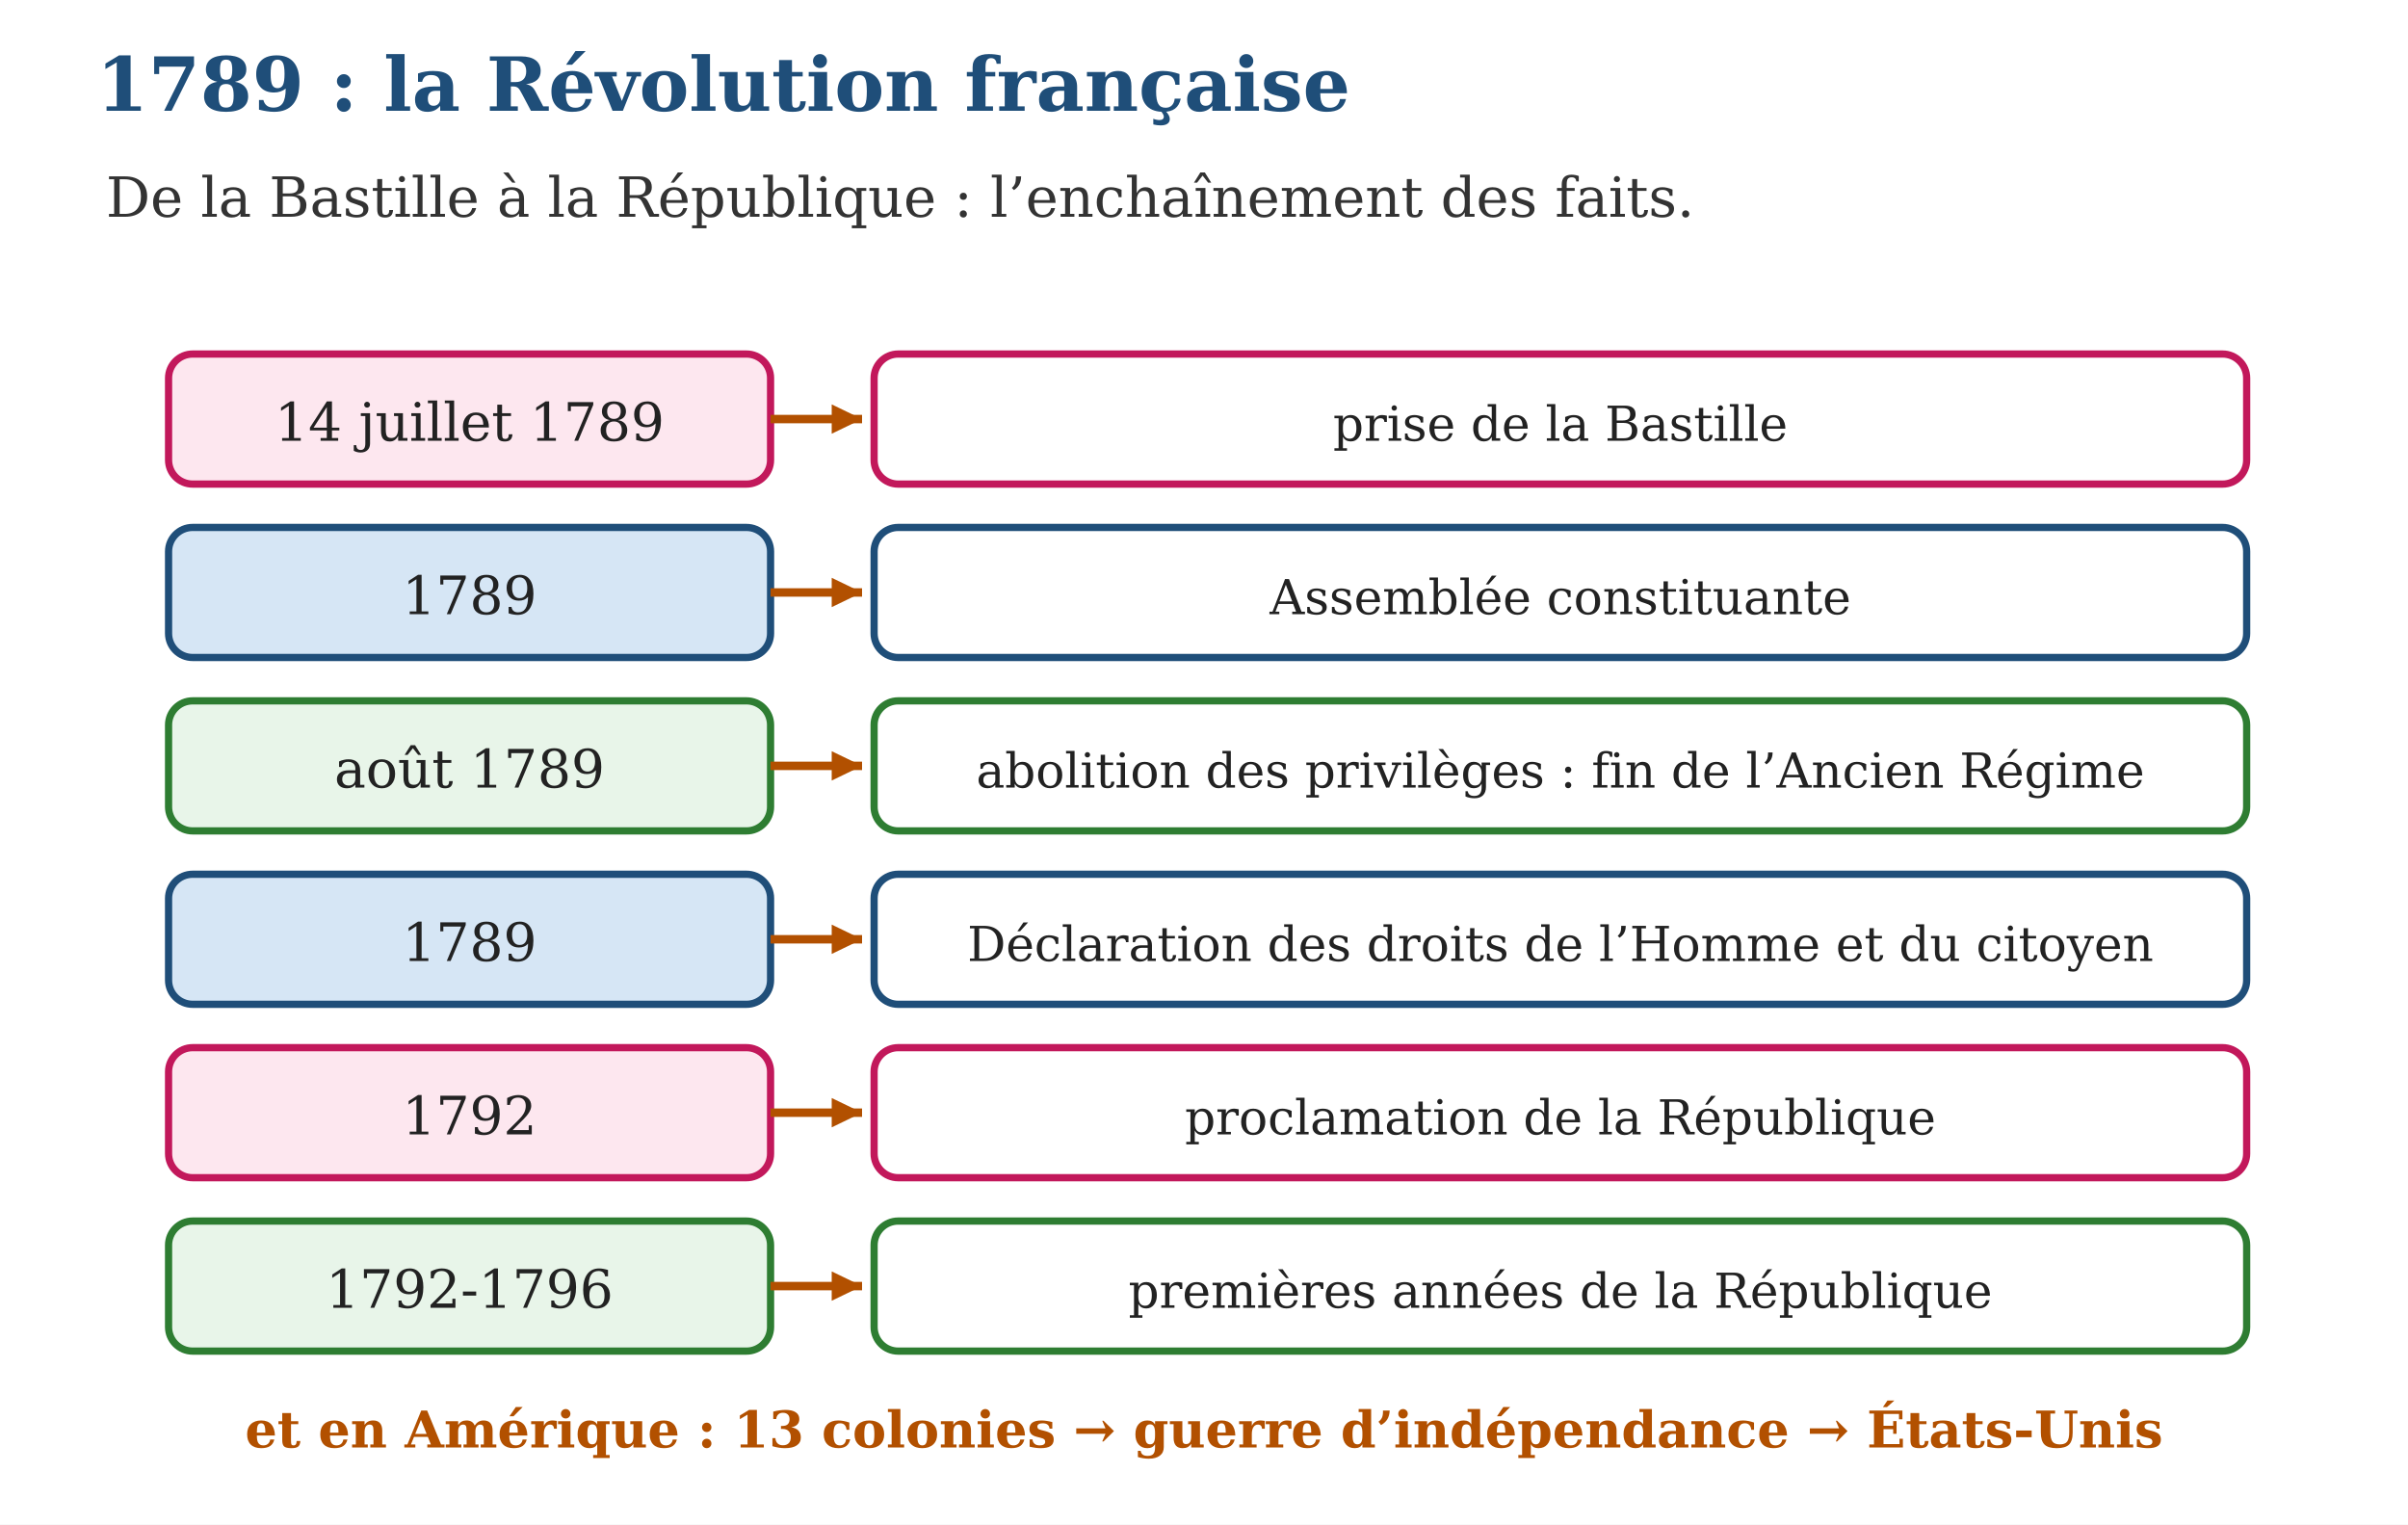
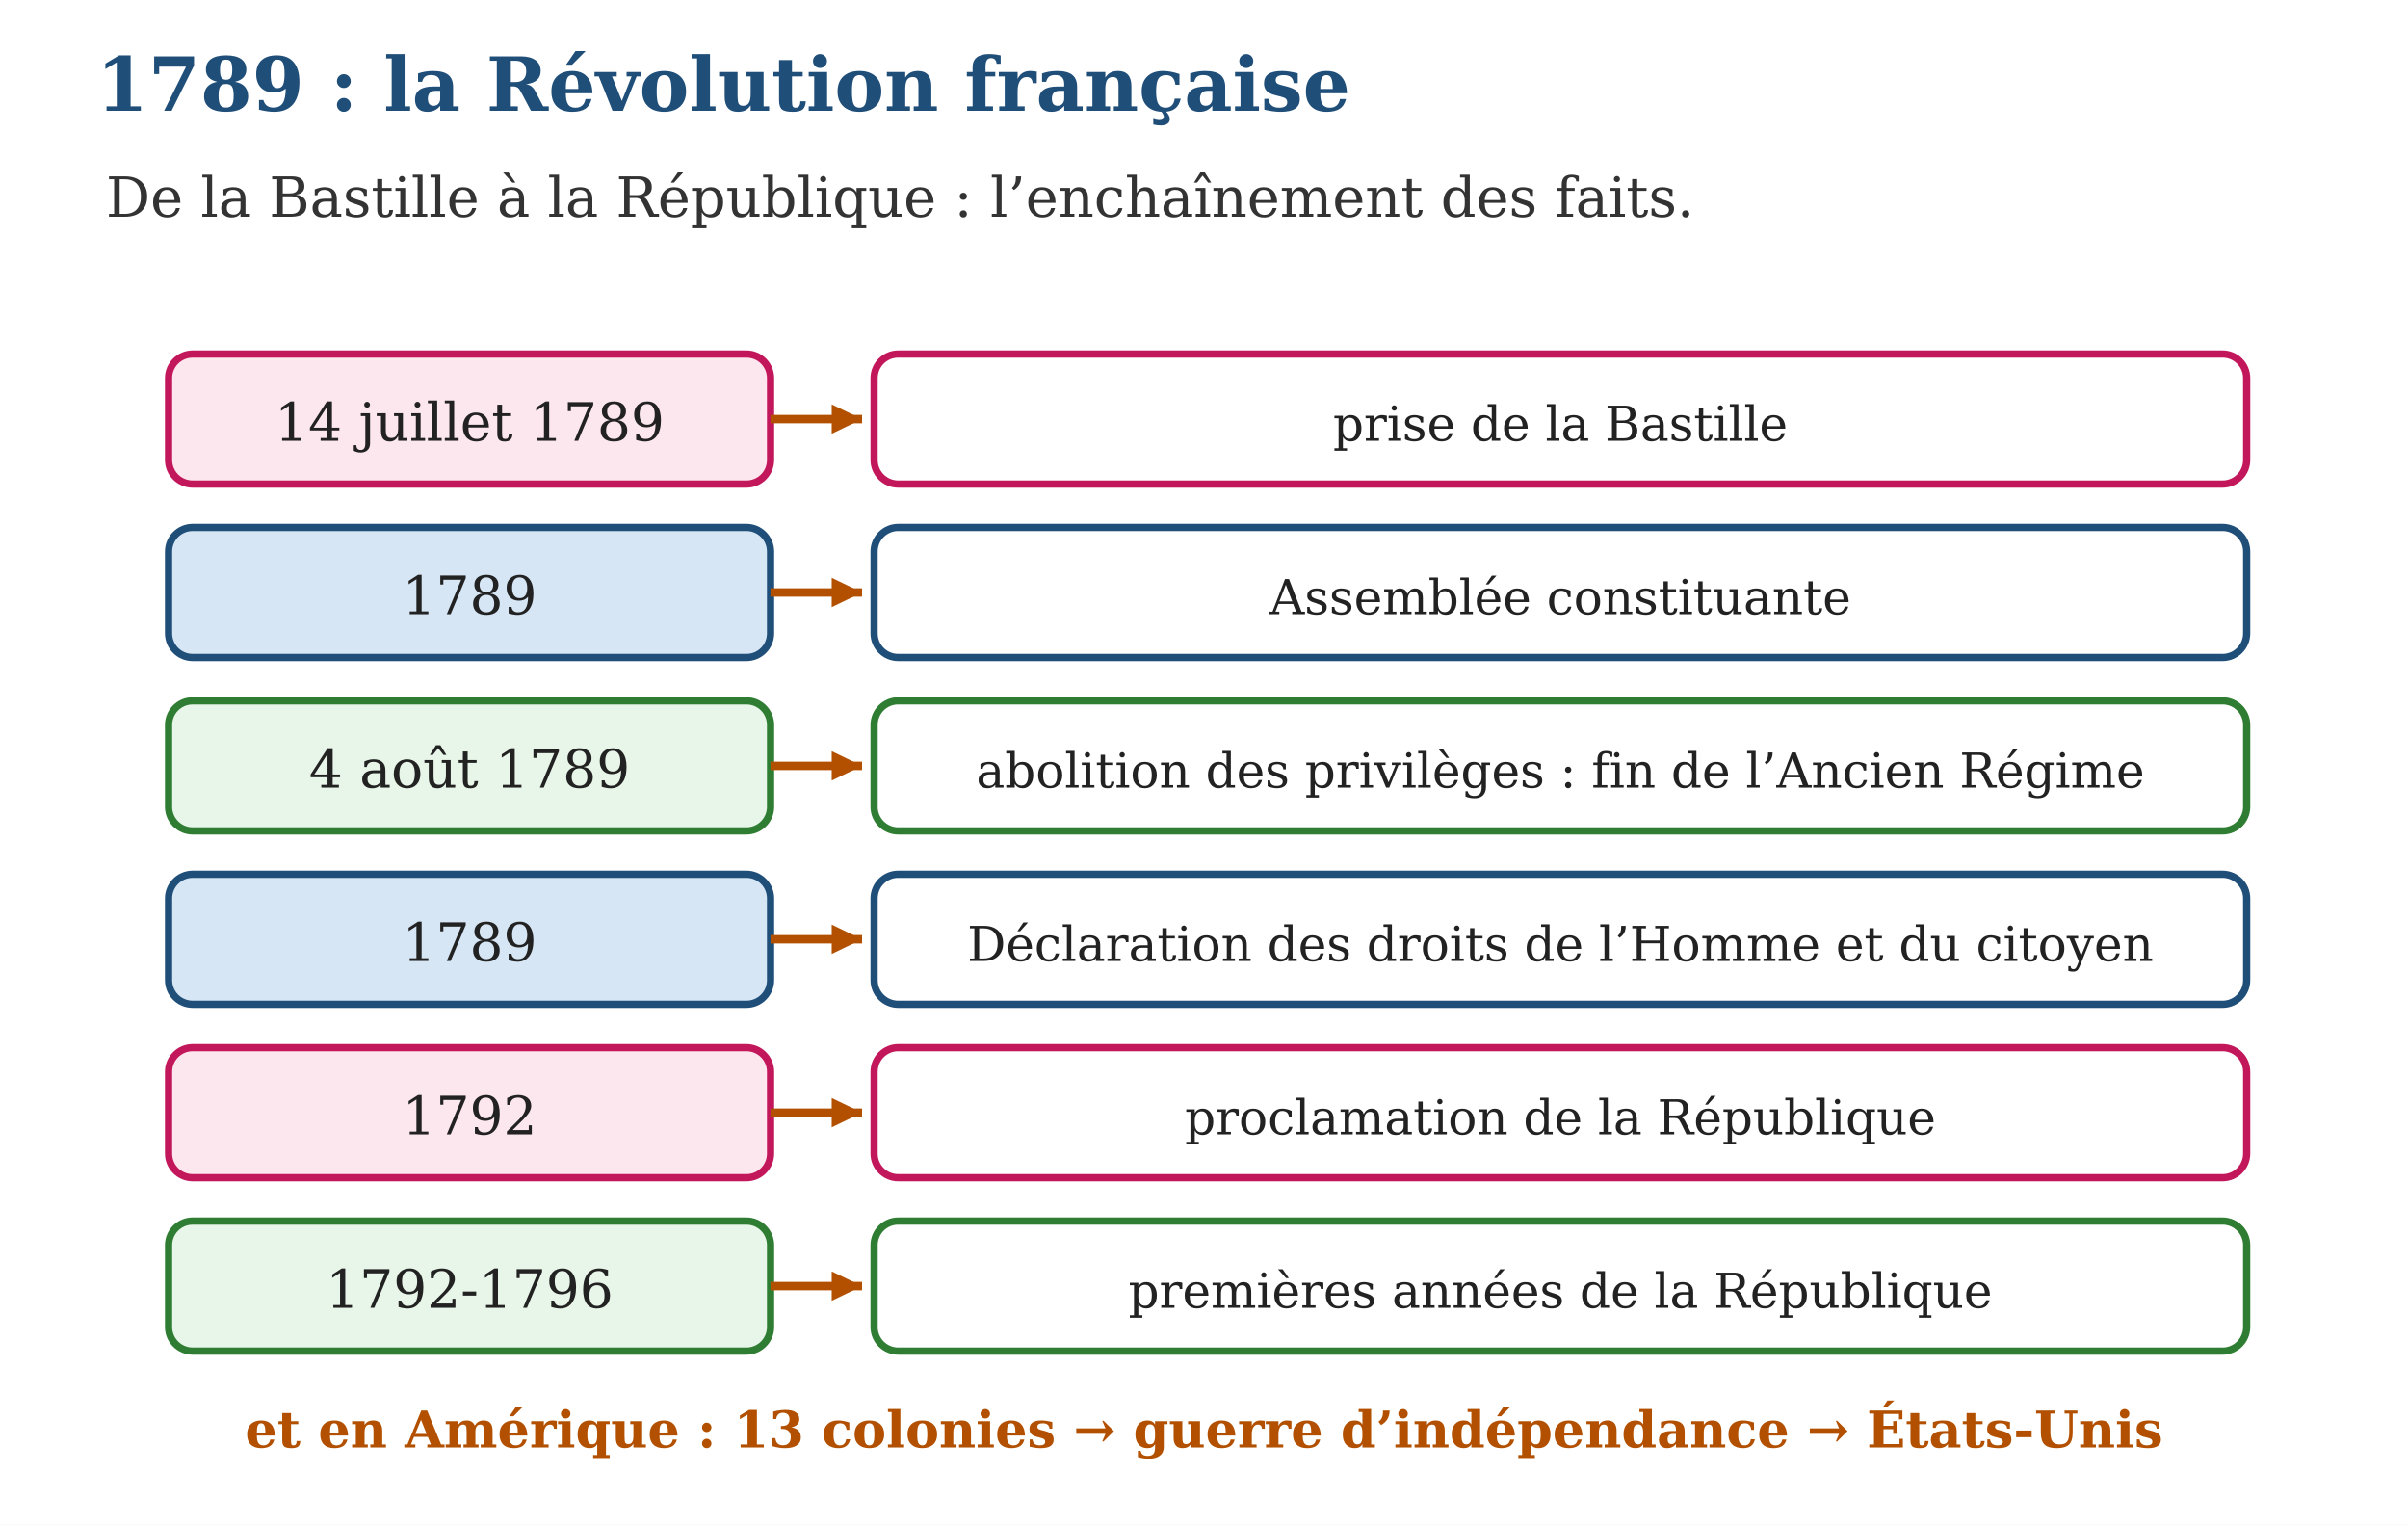
<svg xmlns="http://www.w3.org/2000/svg" width="1000" height="633">
  <rect width="100%" height="100%" fill="white" />
  <text x="40" y="46" font-family="DejaVu Serif" font-size="31" font-weight="bold" fill="#1F4E79">1789 : la Révolution française</text>
  <text x="44" y="90" font-family="DejaVu Serif" font-size="23" fill="#333">De la Bastille à la République : l’enchaînement des faits.</text>
  <rect x="70" y="147" width="250" height="54" rx="10" fill="#FDE7EF" stroke="#C2185B" stroke-width="3" />
  <text x="195" y="183" font-family="DejaVu Serif" font-size="22" fill="#222" font-weight="normal" text-anchor="middle">14 juillet 1789</text>
  <line x1="320" y1="174" x2="358" y2="174" stroke="#B25000" stroke-width="3.5" />
  <polygon points="358,174 345.394,180.09 345.394,167.91" fill="#B25000" />
  <rect x="363" y="147" width="570" height="54" rx="10" fill="#FFFFFF" stroke="#C2185B" stroke-width="3" />
  <text x="648" y="183" font-family="DejaVu Serif" font-size="20" fill="#222" font-weight="normal" text-anchor="middle">prise de la Bastille</text>
  <rect x="70" y="219" width="250" height="54" rx="10" fill="#D6E6F5" stroke="#1F4E79" stroke-width="3" />
  <text x="195" y="255" font-family="DejaVu Serif" font-size="22" fill="#222" font-weight="normal" text-anchor="middle">1789</text>
  <line x1="320" y1="246" x2="358" y2="246" stroke="#B25000" stroke-width="3.5" />
  <polygon points="358,246 345.394,252.09 345.394,239.91" fill="#B25000" />
  <rect x="363" y="219" width="570" height="54" rx="10" fill="#FFFFFF" stroke="#1F4E79" stroke-width="3" />
  <text x="648" y="255" font-family="DejaVu Serif" font-size="20" fill="#222" font-weight="normal" text-anchor="middle">Assemblée constituante</text>
  <rect x="70" y="291" width="250" height="54" rx="10" fill="#E8F5E9" stroke="#2E7D32" stroke-width="3" />
-   <text x="195" y="327" font-family="DejaVu Serif" font-size="22" fill="#222" font-weight="normal" text-anchor="middle">août 1789</text>
+   <text x="195" y="327" font-family="DejaVu Serif" font-size="22" fill="#222" font-weight="normal" text-anchor="middle">4 août 1789</text>
  <line x1="320" y1="318" x2="358" y2="318" stroke="#B25000" stroke-width="3.5" />
  <polygon points="358,318 345.394,324.09 345.394,311.91" fill="#B25000" />
  <rect x="363" y="291" width="570" height="54" rx="10" fill="#FFFFFF" stroke="#2E7D32" stroke-width="3" />
  <text x="648" y="327" font-family="DejaVu Serif" font-size="20" fill="#222" font-weight="normal" text-anchor="middle">abolition des privilèges : fin de l’Ancien Régime</text>
  <rect x="70" y="363" width="250" height="54" rx="10" fill="#D6E6F5" stroke="#1F4E79" stroke-width="3" />
  <text x="195" y="399" font-family="DejaVu Serif" font-size="22" fill="#222" font-weight="normal" text-anchor="middle">1789</text>
  <line x1="320" y1="390" x2="358" y2="390" stroke="#B25000" stroke-width="3.5" />
  <polygon points="358,390 345.394,396.09 345.394,383.91" fill="#B25000" />
  <rect x="363" y="363" width="570" height="54" rx="10" fill="#FFFFFF" stroke="#1F4E79" stroke-width="3" />
  <text x="648" y="399" font-family="DejaVu Serif" font-size="20" fill="#222" font-weight="normal" text-anchor="middle">Déclaration des droits de l’Homme et du citoyen</text>
  <rect x="70" y="435" width="250" height="54" rx="10" fill="#FDE7EF" stroke="#C2185B" stroke-width="3" />
  <text x="195" y="471" font-family="DejaVu Serif" font-size="22" fill="#222" font-weight="normal" text-anchor="middle">1792</text>
  <line x1="320" y1="462" x2="358" y2="462" stroke="#B25000" stroke-width="3.5" />
  <polygon points="358,462 345.394,468.09 345.394,455.91" fill="#B25000" />
  <rect x="363" y="435" width="570" height="54" rx="10" fill="#FFFFFF" stroke="#C2185B" stroke-width="3" />
  <text x="648" y="471" font-family="DejaVu Serif" font-size="20" fill="#222" font-weight="normal" text-anchor="middle">proclamation de la République</text>
  <rect x="70" y="507" width="250" height="54" rx="10" fill="#E8F5E9" stroke="#2E7D32" stroke-width="3" />
  <text x="195" y="543" font-family="DejaVu Serif" font-size="22" fill="#222" font-weight="normal" text-anchor="middle">1792-1796</text>
  <line x1="320" y1="534" x2="358" y2="534" stroke="#B25000" stroke-width="3.5" />
  <polygon points="358,534 345.394,540.09 345.394,527.91" fill="#B25000" />
  <rect x="363" y="507" width="570" height="54" rx="10" fill="#FFFFFF" stroke="#2E7D32" stroke-width="3" />
  <text x="648" y="543" font-family="DejaVu Serif" font-size="20" fill="#222" font-weight="normal" text-anchor="middle">premières années de la République</text>
  <text x="500" y="601" font-family="DejaVu Serif" font-size="21" fill="#B25000" font-weight="bold" text-anchor="middle">et en Amérique : 13 colonies → guerre d’indépendance → États-Unis</text>
</svg>
